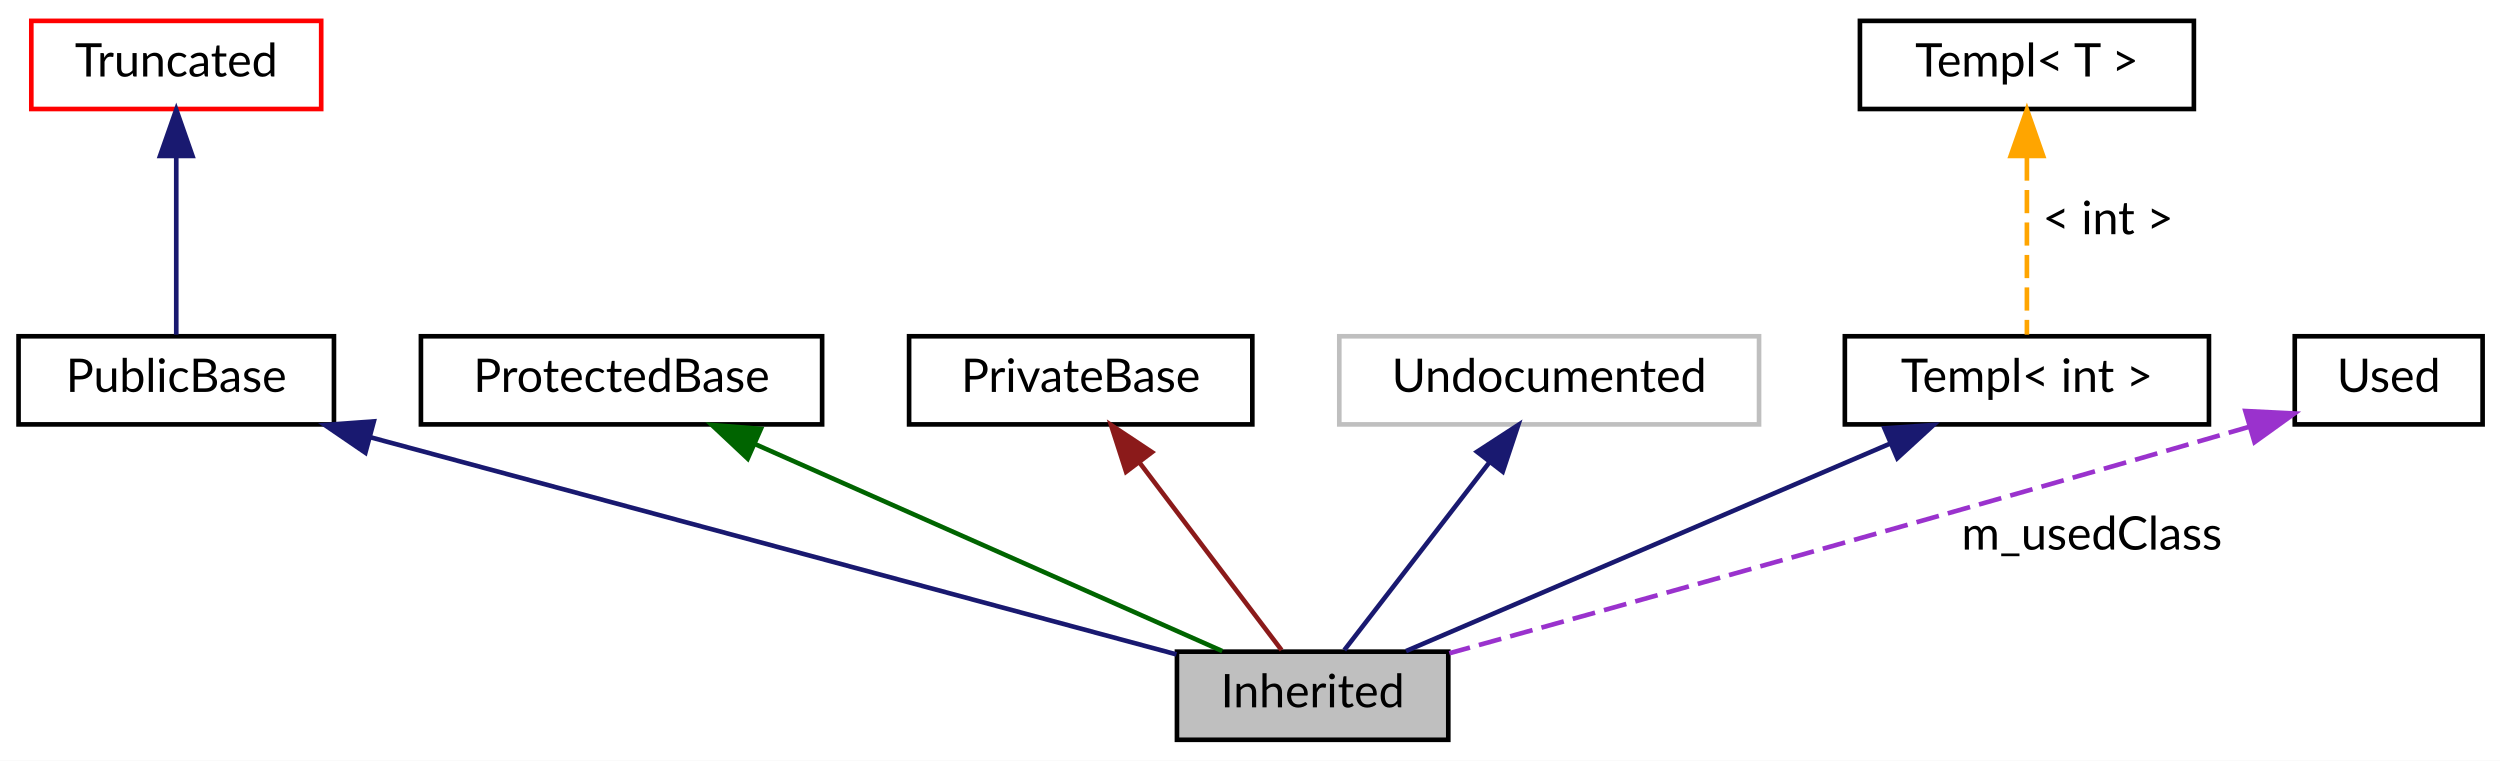
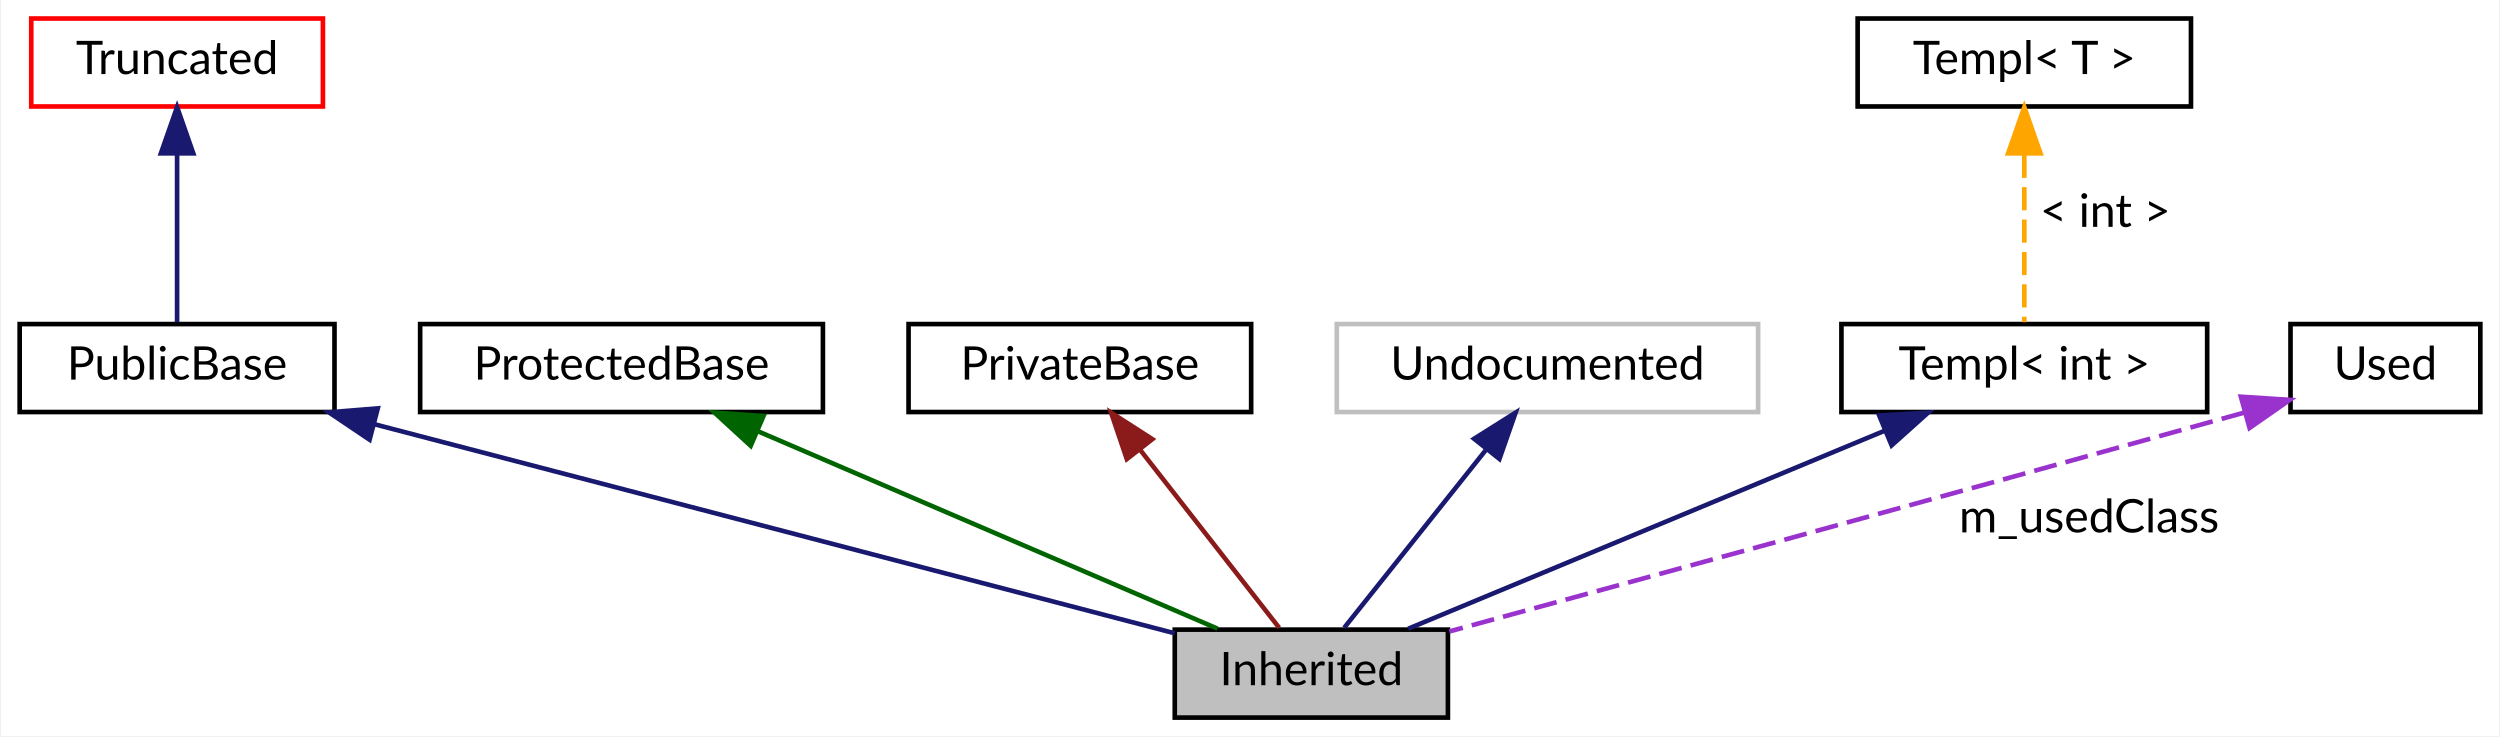
- <svg xmlns="http://www.w3.org/2000/svg" xmlns:xlink="http://www.w3.org/1999/xlink" width="539pt" height="164pt" viewBox="0.00 0.00 539.00 164.00">
-   <g id="graph0" class="graph" transform="scale(1 1) rotate(0) translate(4 160)">
-     <polygon fill="white" stroke="none" points="-4,4 -4,-160 535,-160 535,4 -4,4" />
+ <svg xmlns="http://www.w3.org/2000/svg" xmlns:xlink="http://www.w3.org/1999/xlink" width="540pt" height="159pt" viewBox="0.00 0.00 539.50 159.00">
+   <g id="graph0" class="graph" transform="scale(1 1) rotate(0) translate(4 155)">
+     <polygon fill="white" stroke="none" points="-4,4 -4,-155 535.5,-155 535.5,4 -4,4" />
    <g id="node1" class="node">
-       <polygon fill="#bfbfbf" stroke="black" points="308.25,-19.5 249.75,-19.5 249.75,-0.5 308.25,-0.5 308.25,-19.5" />
-       <text text-anchor="middle" x="279" y="-7.5" font-family="Lato" font-size="10.00">Inherited</text>
+       <polygon fill="#bfbfbf" stroke="black" points="308.5,-19 249.5,-19 249.5,-0 308.5,-0 308.5,-19" />
+       <text text-anchor="middle" x="279" y="-7" font-family="Lato" font-size="10.00">Inherited</text>
    </g>
    <g id="node2" class="node">
      <g id="a_node2">
        <a xlink:href="$classPublicBase.html" xlink:title="PublicBase">
-           <polygon fill="none" stroke="black" points="68,-87.5 0,-87.5 0,-68.5 68,-68.5 68,-87.5" />
-           <text text-anchor="middle" x="34" y="-75.5" font-family="Lato" font-size="10.00">PublicBase</text>
+           <polygon fill="none" stroke="black" points="68,-85 0,-85 0,-66 68,-66 68,-85" />
+           <text text-anchor="middle" x="34" y="-73" font-family="Lato" font-size="10.00">PublicBase</text>
        </a>
      </g>
    </g>
    <g id="edge1" class="edge">
-       <path fill="none" stroke="midnightblue" d="M75.78,-65.745C125.248,-52.419 206.366,-30.567 249.641,-18.909" />
-       <polygon fill="midnightblue" stroke="midnightblue" points="74.775,-62.391 66.029,-68.372 76.596,-69.15 74.775,-62.391" />
+       <path fill="none" stroke="midnightblue" d="M76.55,-63.385C126.02,-50.462 206.377,-29.471 249.47,-18.214" />
+       <polygon fill="midnightblue" stroke="midnightblue" points="75.578,-60.021 66.788,-65.935 77.347,-66.794 75.578,-60.021" />
    </g>
    <g id="node3" class="node">
      <g id="a_node3">
        <a xlink:href="$classTruncated.html" xlink:title="Truncated">
-           <polygon fill="none" stroke="red" points="65.25,-155.5 2.75,-155.5 2.75,-136.5 65.25,-136.5 65.25,-155.5" />
-           <text text-anchor="middle" x="34" y="-143.5" font-family="Lato" font-size="10.00">Truncated</text>
+           <polygon fill="none" stroke="red" points="65.5,-151 2.5,-151 2.5,-132 65.5,-132 65.5,-151" />
+           <text text-anchor="middle" x="34" y="-139" font-family="Lato" font-size="10.00">Truncated</text>
        </a>
      </g>
    </g>
    <g id="edge2" class="edge">
-       <path fill="none" stroke="midnightblue" d="M34,-126.041C34,-113.472 34,-97.563 34,-87.841" />
-       <polygon fill="midnightblue" stroke="midnightblue" points="30.5,-126.372 34,-136.372 37.5,-126.372 30.5,-126.372" />
+       <path fill="none" stroke="midnightblue" d="M34,-121.584C34,-109.625 34,-94.721 34,-85.405" />
+       <polygon fill="midnightblue" stroke="midnightblue" points="30.5,-121.869 34,-131.869 37.5,-121.869 30.5,-121.869" />
    </g>
    <g id="node4" class="node">
      <g id="a_node4">
        <a xlink:href="$classProtectedBase.html" xlink:title="ProtectedBase">
-           <polygon fill="none" stroke="black" points="173.25,-87.5 86.75,-87.5 86.75,-68.5 173.25,-68.5 173.25,-87.5" />
-           <text text-anchor="middle" x="130" y="-75.5" font-family="Lato" font-size="10.00">ProtectedBase</text>
+           <polygon fill="none" stroke="black" points="173.5,-85 86.5,-85 86.5,-66 173.5,-66 173.5,-85" />
+           <text text-anchor="middle" x="130" y="-73" font-family="Lato" font-size="10.00">ProtectedBase</text>
        </a>
      </g>
    </g>
    <g id="edge3" class="edge">
-       <path fill="none" stroke="darkgreen" d="M158.883,-64.206C188.533,-51.072 233.858,-30.996 259.516,-19.631" />
-       <polygon fill="darkgreen" stroke="darkgreen" points="157.205,-61.121 149.479,-68.372 160.04,-67.522 157.205,-61.121" />
+       <path fill="none" stroke="darkgreen" d="M159.43,-61.859C188.793,-49.246 233.121,-30.206 258.748,-19.199" />
+       <polygon fill="darkgreen" stroke="darkgreen" points="157.902,-58.706 150.095,-65.869 160.664,-65.138 157.902,-58.706" />
    </g>
    <g id="node5" class="node">
      <g id="a_node5">
        <a xlink:href="$classPrivateBase.html" xlink:title="PrivateBase">
-           <polygon fill="none" stroke="black" points="266,-87.5 192,-87.5 192,-68.5 266,-68.5 266,-87.5" />
-           <text text-anchor="middle" x="229" y="-75.5" font-family="Lato" font-size="10.00">PrivateBase</text>
+           <polygon fill="none" stroke="black" points="266,-85 192,-85 192,-66 266,-66 266,-85" />
+           <text text-anchor="middle" x="229" y="-73" font-family="Lato" font-size="10.00">PrivateBase</text>
        </a>
      </g>
    </g>
    <g id="edge4" class="edge">
-       <path fill="none" stroke="#8b1a1a" d="M241.644,-60.31C251.391,-47.444 264.486,-30.158 272.302,-19.841" />
-       <polygon fill="#8b1a1a" stroke="#8b1a1a" points="238.785,-58.287 235.537,-68.372 244.365,-62.514 238.785,-58.287" />
+       <path fill="none" stroke="#8b1a1a" d="M242.072,-57.767C251.664,-45.49 264.315,-29.297 272.043,-19.405" />
+       <polygon fill="#8b1a1a" stroke="#8b1a1a" points="239.142,-55.834 235.743,-65.869 244.658,-60.143 239.142,-55.834" />
    </g>
    <g id="node6" class="node">
-       <polygon fill="none" stroke="#bfbfbf" points="375.25,-87.5 284.75,-87.5 284.75,-68.5 375.25,-68.5 375.25,-87.5" />
-       <text text-anchor="middle" x="330" y="-75.5" font-family="Lato" font-size="10.00">Undocumented</text>
+       <polygon fill="none" stroke="#bfbfbf" points="375.5,-85 284.5,-85 284.5,-66 375.5,-66 375.5,-85" />
+       <text text-anchor="middle" x="330" y="-73" font-family="Lato" font-size="10.00">Undocumented</text>
    </g>
    <g id="edge5" class="edge">
-       <path fill="none" stroke="midnightblue" d="M317.103,-60.31C307.161,-47.444 293.804,-30.158 285.832,-19.841" />
-       <polygon fill="midnightblue" stroke="midnightblue" points="314.449,-62.599 323.333,-68.372 319.988,-58.319 314.449,-62.599" />
+       <path fill="none" stroke="midnightblue" d="M316.666,-57.767C306.883,-45.49 293.979,-29.297 286.096,-19.405" />
+       <polygon fill="midnightblue" stroke="midnightblue" points="314.153,-60.229 323.122,-65.869 319.627,-55.867 314.153,-60.229" />
    </g>
    <g id="node7" class="node">
      <g id="a_node7">
        <a xlink:href="$classTempl.html" xlink:title="Templ&lt; int &gt;">
-           <polygon fill="none" stroke="black" points="472.25,-87.5 393.75,-87.5 393.75,-68.5 472.25,-68.5 472.25,-87.5" />
-           <text text-anchor="middle" x="433" y="-75.5" font-family="Lato" font-size="10.00">Templ&lt; int &gt;</text>
+           <polygon fill="none" stroke="black" points="472.5,-85 393.5,-85 393.5,-66 472.5,-66 472.5,-85" />
+           <text text-anchor="middle" x="433" y="-73" font-family="Lato" font-size="10.00">Templ&lt; int &gt;</text>
        </a>
      </g>
    </g>
    <g id="edge6" class="edge">
-       <path fill="none" stroke="midnightblue" d="M403.547,-64.377C372.91,-51.247 325.772,-31.045 299.138,-19.631" />
-       <polygon fill="midnightblue" stroke="midnightblue" points="402.297,-67.649 412.867,-68.372 405.054,-61.215 402.297,-67.649" />
+       <path fill="none" stroke="midnightblue" d="M402.977,-62.023C372.632,-49.412 326.533,-30.254 299.932,-19.199" />
+       <polygon fill="midnightblue" stroke="midnightblue" points="401.653,-65.263 412.231,-65.869 404.34,-58.799 401.653,-65.263" />
    </g>
    <g id="node8" class="node">
      <g id="a_node8">
        <a xlink:href="$classTempl.html" xlink:title="Templ&lt; T &gt;">
-           <polygon fill="none" stroke="black" points="469,-155.5 397,-155.5 397,-136.5 469,-136.5 469,-155.5" />
-           <text text-anchor="middle" x="433" y="-143.5" font-family="Lato" font-size="10.00">Templ&lt; T &gt;</text>
+           <polygon fill="none" stroke="black" points="469,-151 397,-151 397,-132 469,-132 469,-151" />
+           <text text-anchor="middle" x="433" y="-139" font-family="Lato" font-size="10.00">Templ&lt; T &gt;</text>
        </a>
      </g>
    </g>
    <g id="edge7" class="edge">
-       <path fill="none" stroke="orange" stroke-dasharray="5,2" d="M433,-126.041C433,-113.472 433,-97.563 433,-87.841" />
-       <polygon fill="orange" stroke="orange" points="429.5,-126.372 433,-136.372 436.5,-126.372 429.5,-126.372" />
-       <text text-anchor="middle" x="450.5" y="-109.5" font-family="Lato" font-size="10.00">&lt; int &gt;</text>
+       <path fill="none" stroke="orange" stroke-dasharray="5,2" d="M433,-121.584C433,-109.625 433,-94.721 433,-85.405" />
+       <polygon fill="orange" stroke="orange" points="429.5,-121.869 433,-131.869 436.5,-121.869 429.5,-121.869" />
+       <text text-anchor="middle" x="450.5" y="-106" font-family="Lato" font-size="10.00">&lt; int &gt;</text>
    </g>
    <g id="node9" class="node">
      <g id="a_node9">
        <a xlink:href="$classUsed.html" xlink:title="Used">
-           <polygon fill="none" stroke="black" points="531.25,-87.5 490.75,-87.5 490.75,-68.5 531.25,-68.5 531.25,-87.5" />
-           <text text-anchor="middle" x="511" y="-75.5" font-family="Lato" font-size="10.00">Used</text>
+           <polygon fill="none" stroke="black" points="531.5,-85 490.5,-85 490.5,-66 531.5,-66 531.5,-85" />
+           <text text-anchor="middle" x="511" y="-73" font-family="Lato" font-size="10.00">Used</text>
        </a>
      </g>
    </g>
    <g id="edge8" class="edge">
-       <path fill="none" stroke="#9a32cd" stroke-dasharray="5,2" d="M481.294,-68.086C481.196,-68.057 481.098,-68.028 481,-68 419.773,-50.179 347.86,-30.086 308.482,-19.156" />
-       <polygon fill="#9a32cd" stroke="#9a32cd" points="480.098,-71.382 490.68,-70.855 482.079,-64.668 480.098,-71.382" />
-       <text text-anchor="middle" x="447" y="-41.5" font-family="Lato" font-size="10.00">m_usedClass</text>
+       <path fill="none" stroke="#9a32cd" stroke-dasharray="5,2" d="M480.434,-65.859C413.225,-47.126 346.374,-28.849 308.797,-18.607" />
+       <polygon fill="#9a32cd" stroke="#9a32cd" points="479.777,-69.309 490.349,-68.626 481.658,-62.567 479.777,-69.309" />
+       <text text-anchor="middle" x="447" y="-40" font-family="Lato" font-size="10.00">m_usedClass</text>
    </g>
  </g>
</svg>
